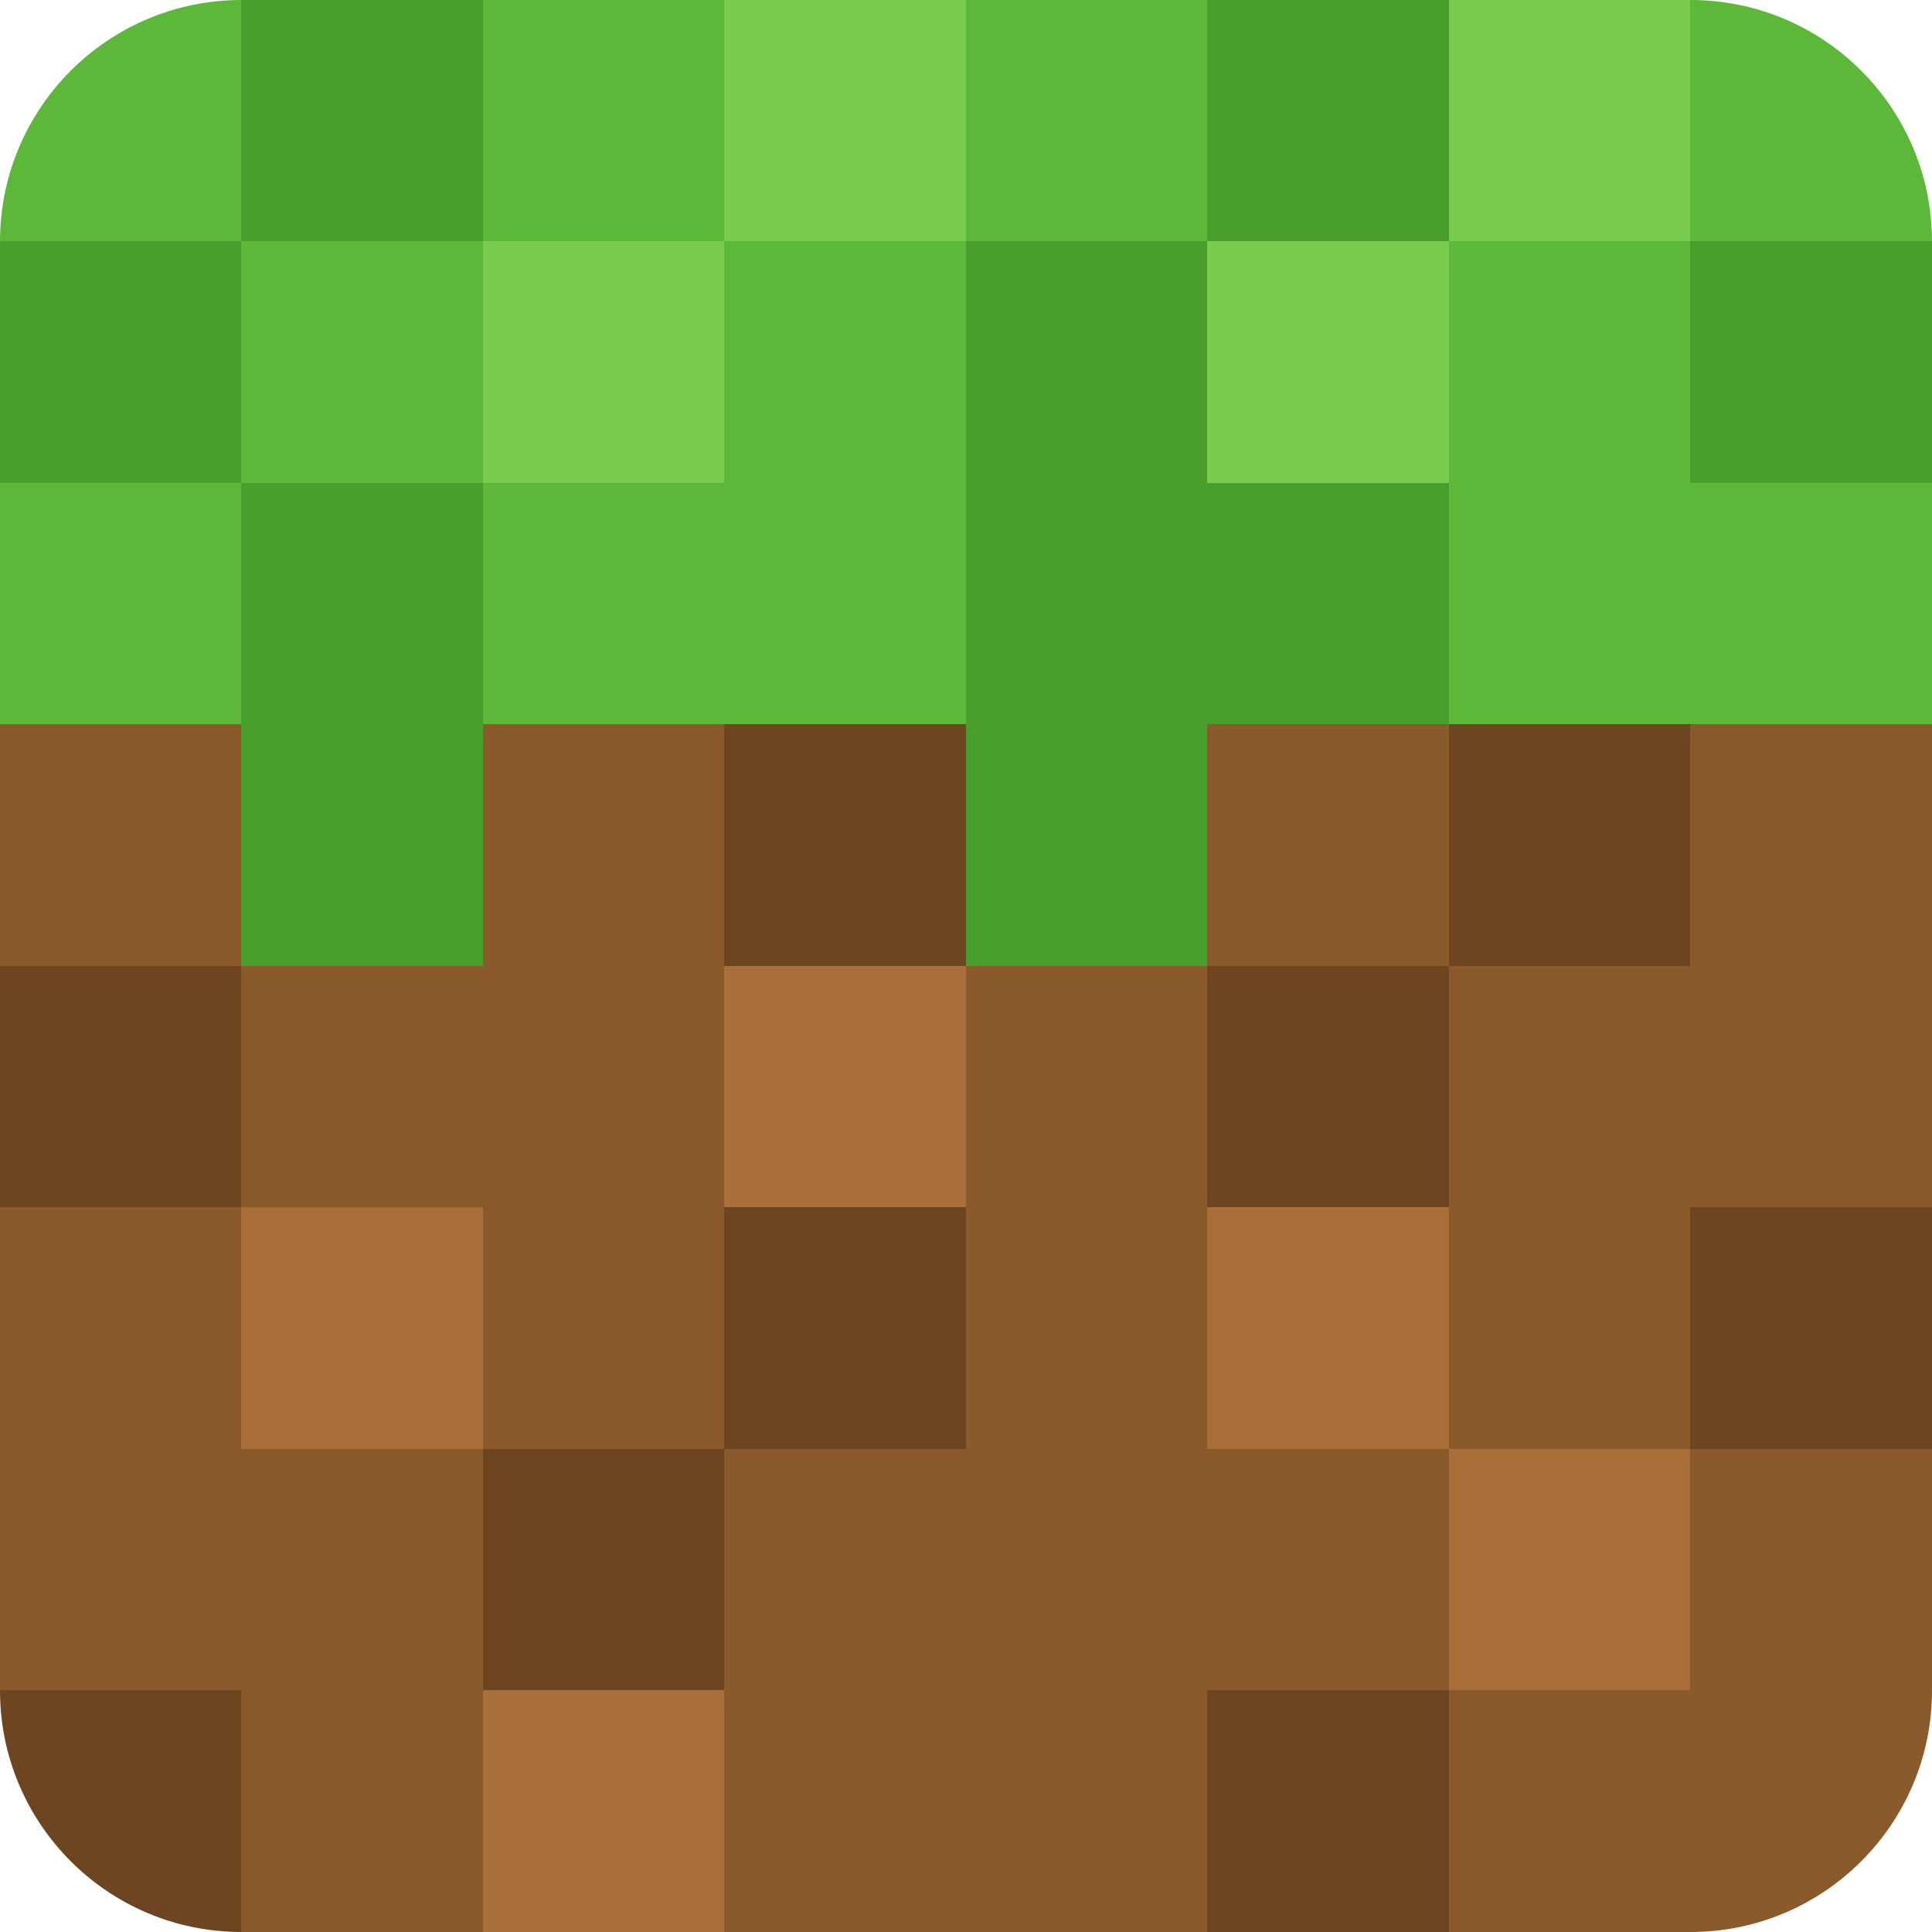
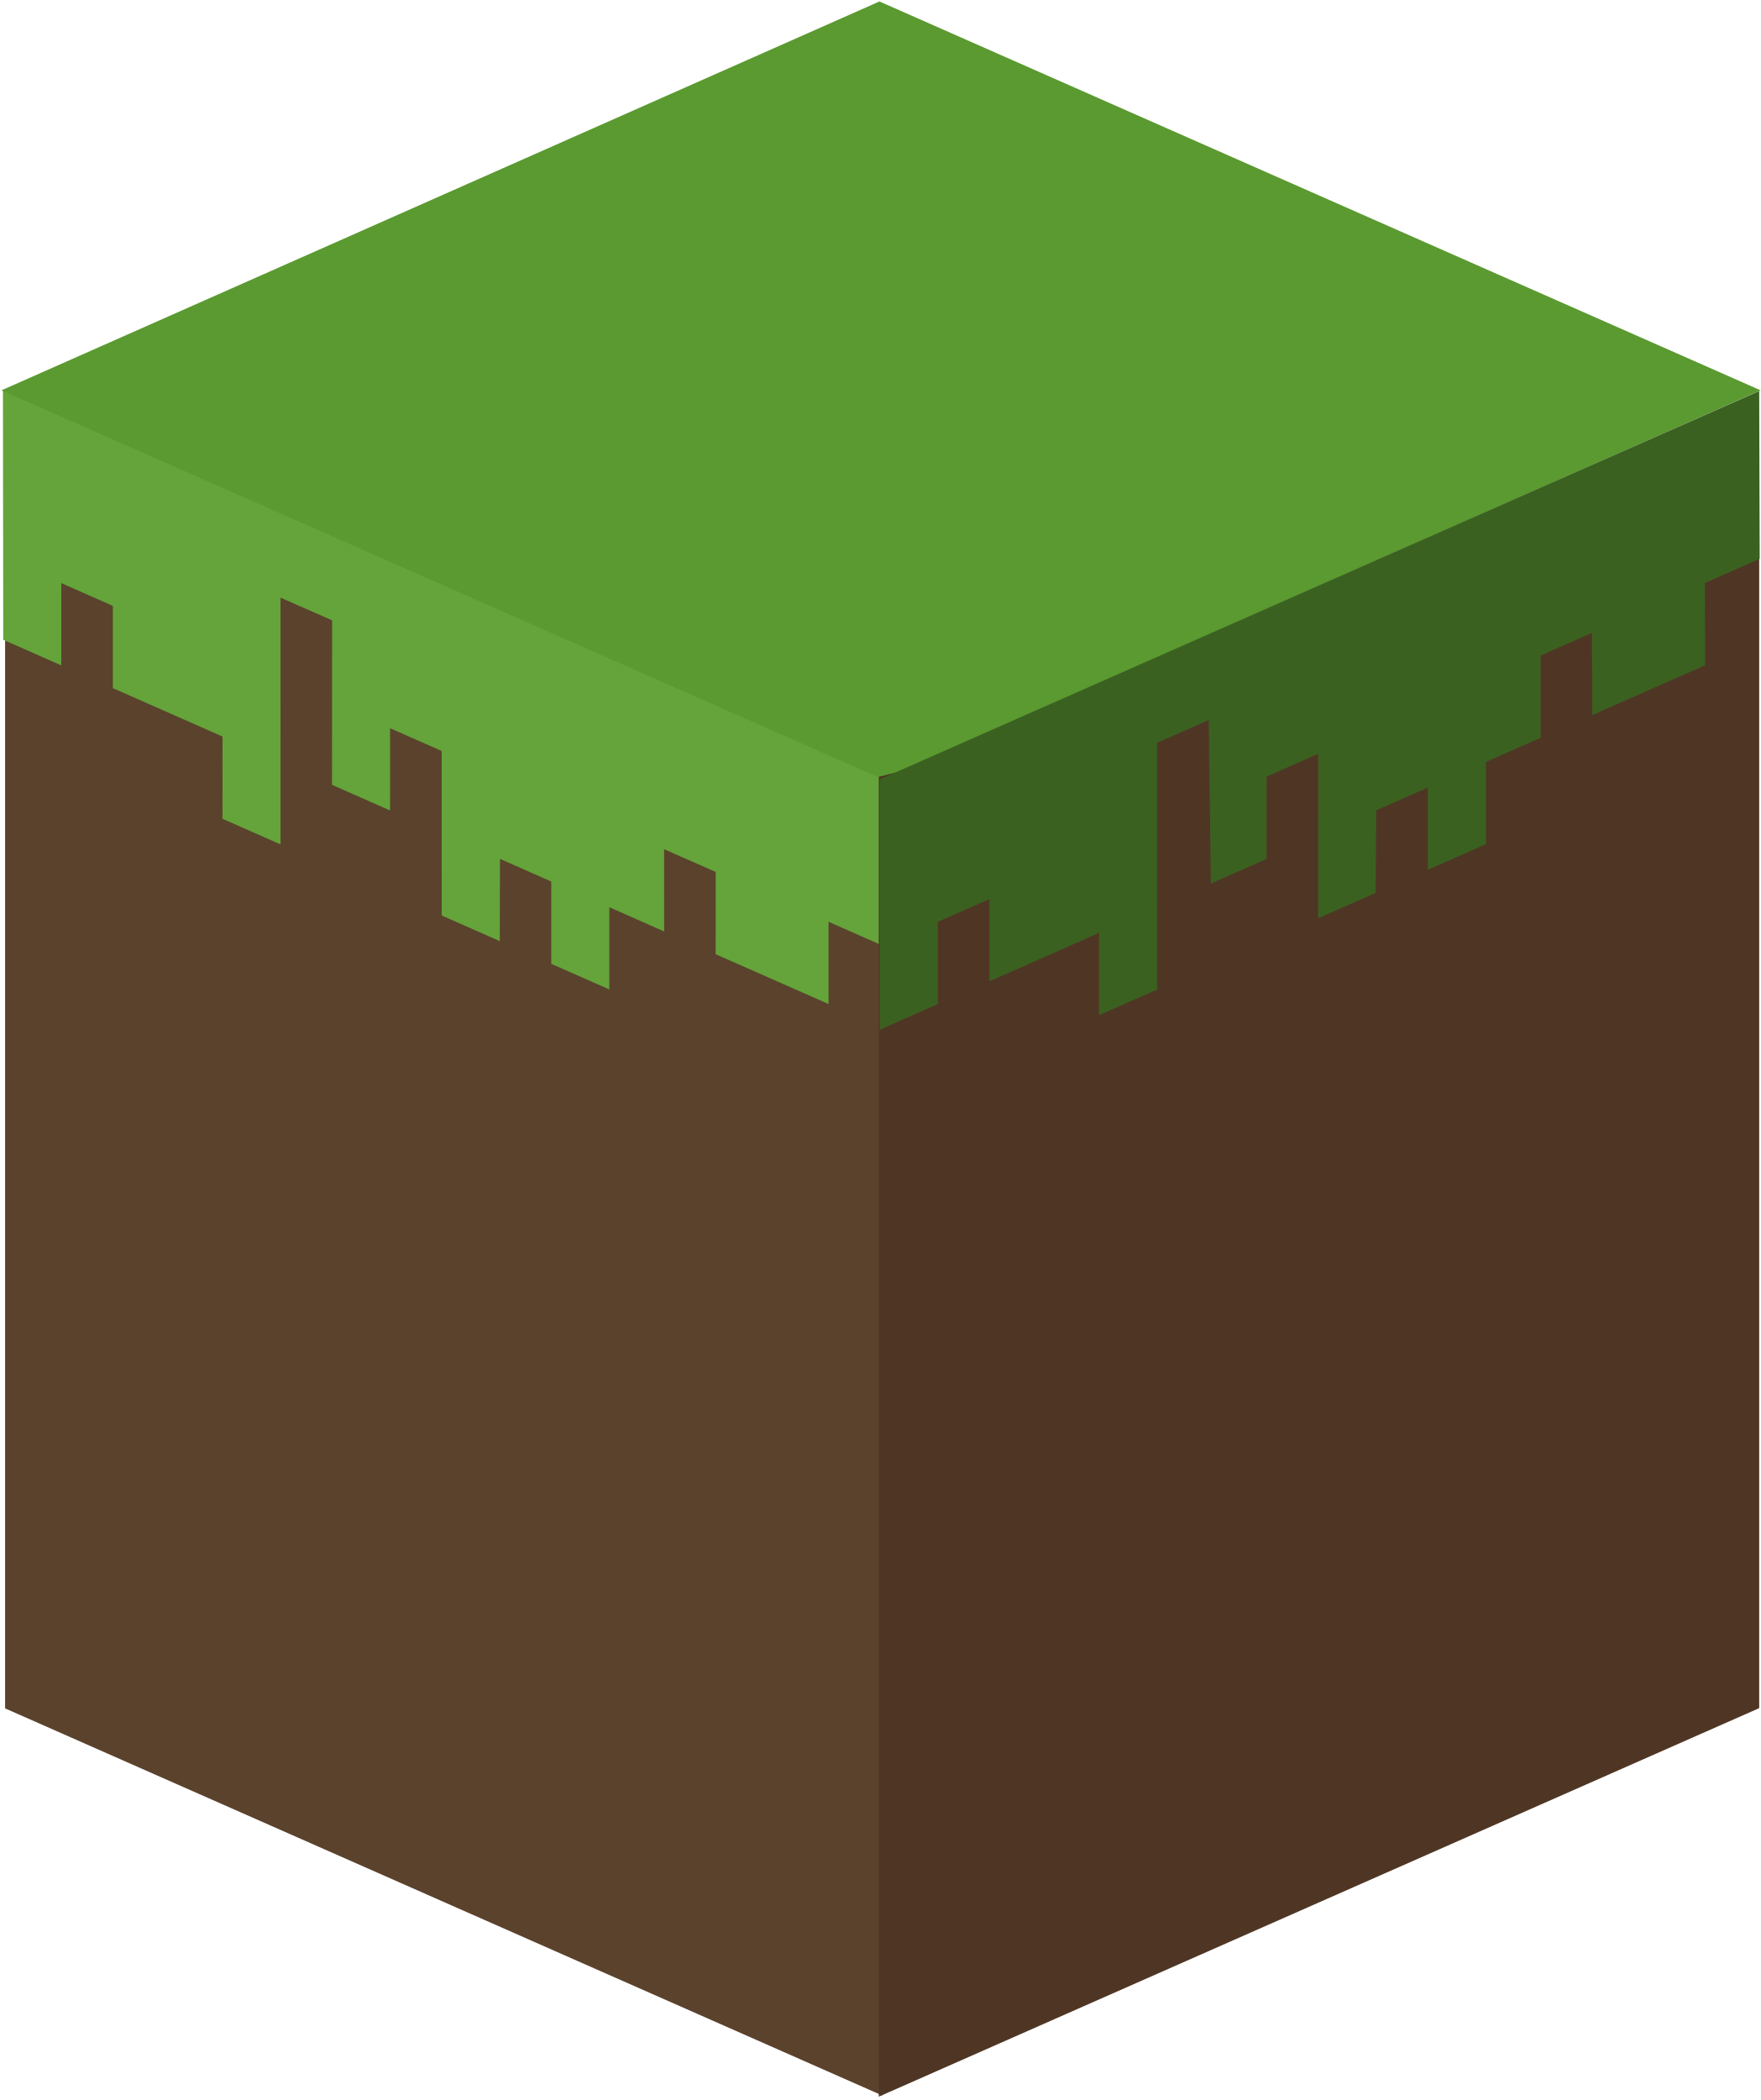
- <svg xmlns="http://www.w3.org/2000/svg" viewBox="0 0 24 24" shape-rendering="crispEdges">
-   <clipPath id="r">
-     <rect width="24" height="24" rx="3" />
-   </clipPath>
-   <g clip-path="url(#r)">
-     <rect x="0" y="0" width="3" height="3" fill="#5DB83A" />
-     <rect x="3" y="0" width="3" height="3" fill="#4A9E2C" />
-     <rect x="6" y="0" width="3" height="3" fill="#5DB83A" />
-     <rect x="9" y="0" width="3" height="3" fill="#7ACC4E" />
-     <rect x="12" y="0" width="3" height="3" fill="#5DB83A" />
-     <rect x="15" y="0" width="3" height="3" fill="#4A9E2C" />
-     <rect x="18" y="0" width="3" height="3" fill="#7ACC4E" />
-     <rect x="21" y="0" width="3" height="3" fill="#5DB83A" />
-     <rect x="0" y="3" width="3" height="3" fill="#4A9E2C" />
-     <rect x="3" y="3" width="3" height="3" fill="#5DB83A" />
-     <rect x="6" y="3" width="3" height="3" fill="#7ACC4E" />
-     <rect x="9" y="3" width="3" height="3" fill="#5DB83A" />
-     <rect x="12" y="3" width="3" height="3" fill="#4A9E2C" />
-     <rect x="15" y="3" width="3" height="3" fill="#7ACC4E" />
-     <rect x="18" y="3" width="3" height="3" fill="#5DB83A" />
-     <rect x="21" y="3" width="3" height="3" fill="#4A9E2C" />
-     <rect x="0" y="6" width="3" height="3" fill="#5DB83A" />
-     <rect x="3" y="6" width="3" height="3" fill="#4A9E2C" />
-     <rect x="6" y="6" width="3" height="3" fill="#5DB83A" />
-     <rect x="9" y="6" width="3" height="3" fill="#5DB83A" />
-     <rect x="12" y="6" width="3" height="3" fill="#4A9E2C" />
-     <rect x="15" y="6" width="3" height="3" fill="#4A9E2C" />
-     <rect x="18" y="6" width="3" height="3" fill="#5DB83A" />
-     <rect x="21" y="6" width="3" height="3" fill="#5DB83A" />
-     <rect x="0" y="9" width="3" height="3" fill="#8B5A2B" />
-     <rect x="3" y="9" width="3" height="3" fill="#4A9E2C" />
-     <rect x="6" y="9" width="3" height="3" fill="#8B5A2B" />
-     <rect x="9" y="9" width="3" height="3" fill="#6E4521" />
-     <rect x="12" y="9" width="3" height="3" fill="#4A9E2C" />
-     <rect x="15" y="9" width="3" height="3" fill="#8B5A2B" />
-     <rect x="18" y="9" width="3" height="3" fill="#6E4521" />
-     <rect x="21" y="9" width="3" height="3" fill="#8B5A2B" />
-     <rect x="0" y="12" width="3" height="3" fill="#6E4521" />
-     <rect x="3" y="12" width="3" height="3" fill="#8B5A2B" />
-     <rect x="6" y="12" width="3" height="3" fill="#8B5A2B" />
-     <rect x="9" y="12" width="3" height="3" fill="#A86F3A" />
-     <rect x="12" y="12" width="3" height="3" fill="#8B5A2B" />
-     <rect x="15" y="12" width="3" height="3" fill="#6E4521" />
-     <rect x="18" y="12" width="3" height="3" fill="#8B5A2B" />
-     <rect x="21" y="12" width="3" height="3" fill="#8B5A2B" />
-     <rect x="0" y="15" width="3" height="3" fill="#8B5A2B" />
-     <rect x="3" y="15" width="3" height="3" fill="#A86F3A" />
-     <rect x="6" y="15" width="3" height="3" fill="#8B5A2B" />
-     <rect x="9" y="15" width="3" height="3" fill="#6E4521" />
-     <rect x="12" y="15" width="3" height="3" fill="#8B5A2B" />
-     <rect x="15" y="15" width="3" height="3" fill="#A86F3A" />
-     <rect x="18" y="15" width="3" height="3" fill="#8B5A2B" />
-     <rect x="21" y="15" width="3" height="3" fill="#6E4521" />
-     <rect x="0" y="18" width="3" height="3" fill="#8B5A2B" />
-     <rect x="3" y="18" width="3" height="3" fill="#8B5A2B" />
-     <rect x="6" y="18" width="3" height="3" fill="#6E4521" />
-     <rect x="9" y="18" width="3" height="3" fill="#8B5A2B" />
-     <rect x="12" y="18" width="3" height="3" fill="#8B5A2B" />
-     <rect x="15" y="18" width="3" height="3" fill="#8B5A2B" />
-     <rect x="18" y="18" width="3" height="3" fill="#A86F3A" />
-     <rect x="21" y="18" width="3" height="3" fill="#8B5A2B" />
-     <rect x="0" y="21" width="3" height="3" fill="#6E4521" />
-     <rect x="3" y="21" width="3" height="3" fill="#8B5A2B" />
-     <rect x="6" y="21" width="3" height="3" fill="#A86F3A" />
-     <rect x="9" y="21" width="3" height="3" fill="#8B5A2B" />
-     <rect x="12" y="21" width="3" height="3" fill="#8B5A2B" />
-     <rect x="15" y="21" width="3" height="3" fill="#6E4521" />
-     <rect x="18" y="21" width="3" height="3" fill="#8B5A2B" />
-     <rect x="21" y="21" width="3" height="3" fill="#8B5A2B" />
-   </g>
+ <svg xmlns="http://www.w3.org/2000/svg" viewBox="0 0 546 651">
+   <path d="m1.58 159 272 82.6v408l-272-120z" fill="#5b422d" />
+   <path d="M1.5 198l17 7.5V180l17 7.5V213l34 15-.007 25.5 17 7.5-.007-76.5 17 7.48-.03 51 17 7.5.003-25.5 17 7.5.012 51 17 7.5.07-25.5 16.9 7.48v25.5l17 7.5v-25.5l17 7.52-.01-25.5 17 7.5-.008 25.5 34 15-.01-25.5 17 7.5v-51l-272-120z" fill="#64a43a" stroke="#64a43a" />
+   <path d="M1.7 121l272 120 271-120-272-120z" fill="#5a9a30" stroke="#5a9a30" />
+   <path d="m545 172-272 69.2v408l272-120z" fill="#4f3624" stroke="#4f3624" />
+   <path d="M545 122l.154 50.9-17 7.5.073 25.5-34 15-.073-25.5-16.9 7.47.003 25.5-17 7.5-.003 25.5-17 7.5-.003-25.5-17 7.5-.2 25.6-16.8 7.42.003-51-17 7.54.008 25.5-16.3 7.2-.655-50.7-17 7.5-.007 76.5-17 7.5v-25.5l-34 15v-25.5l-17 7.5v25.5l-17 7.5-.004-76.5z" fill="#3b6121" stroke="#3b6121" />
</svg>
